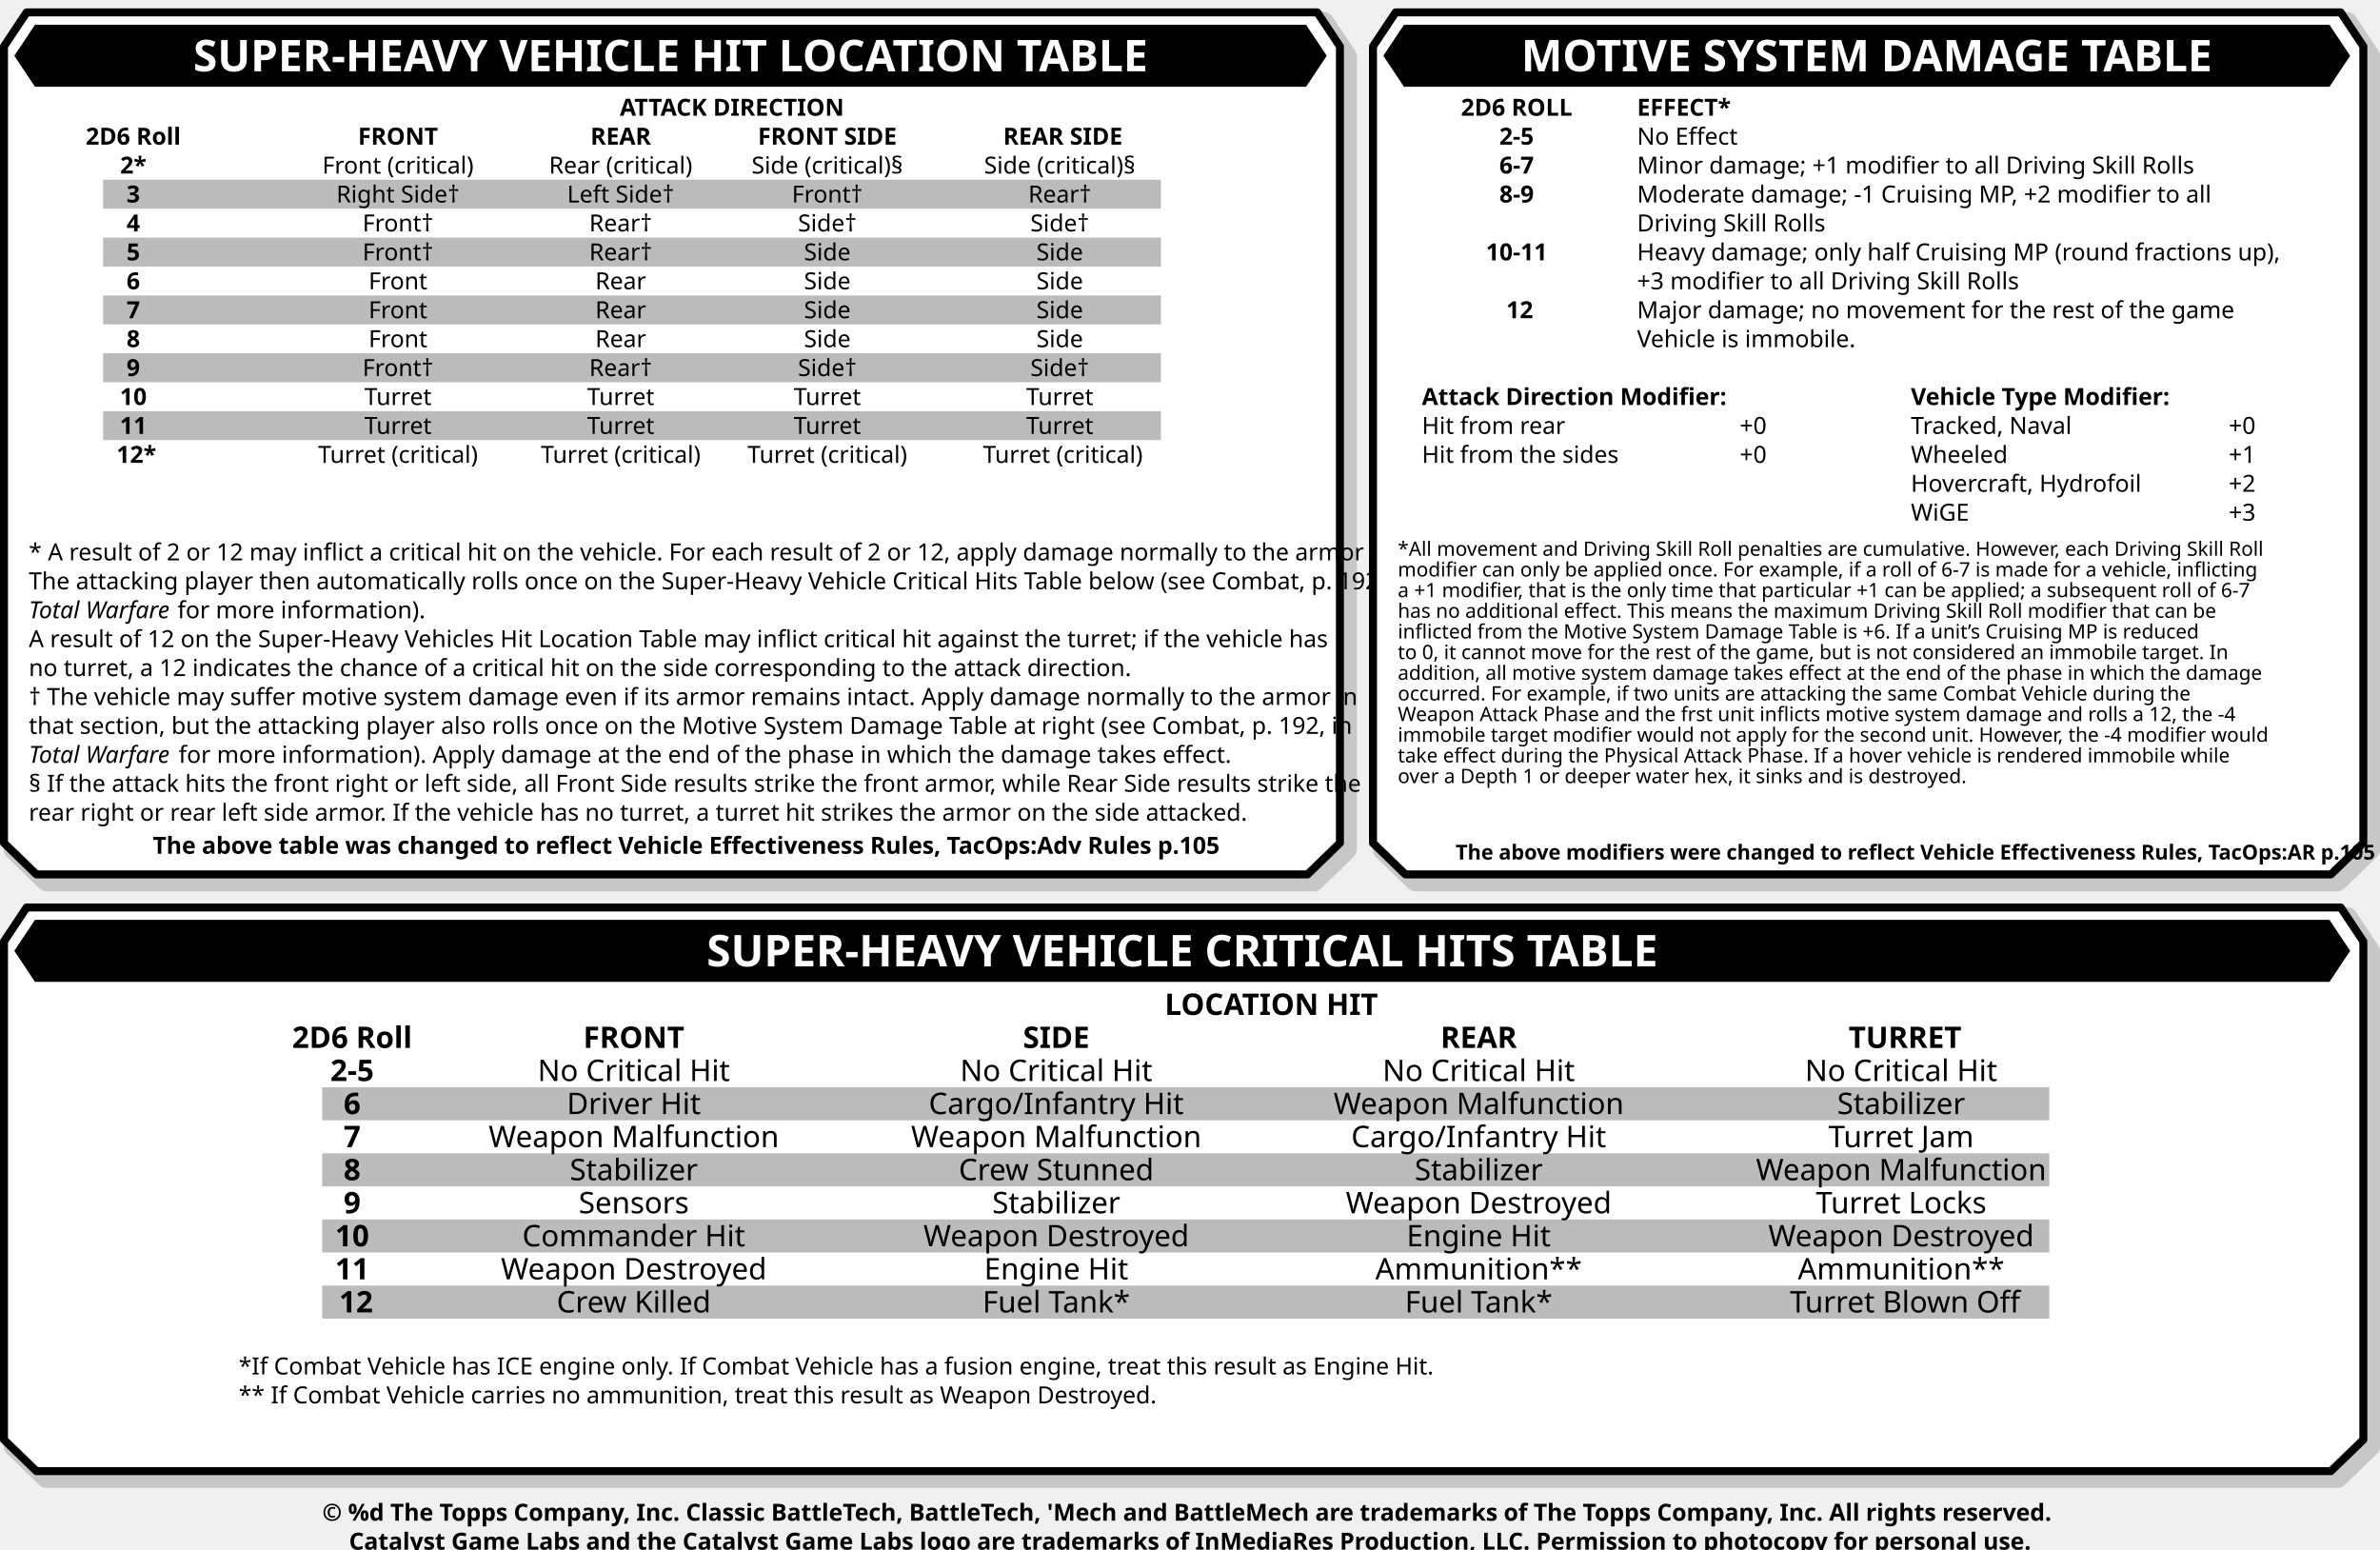
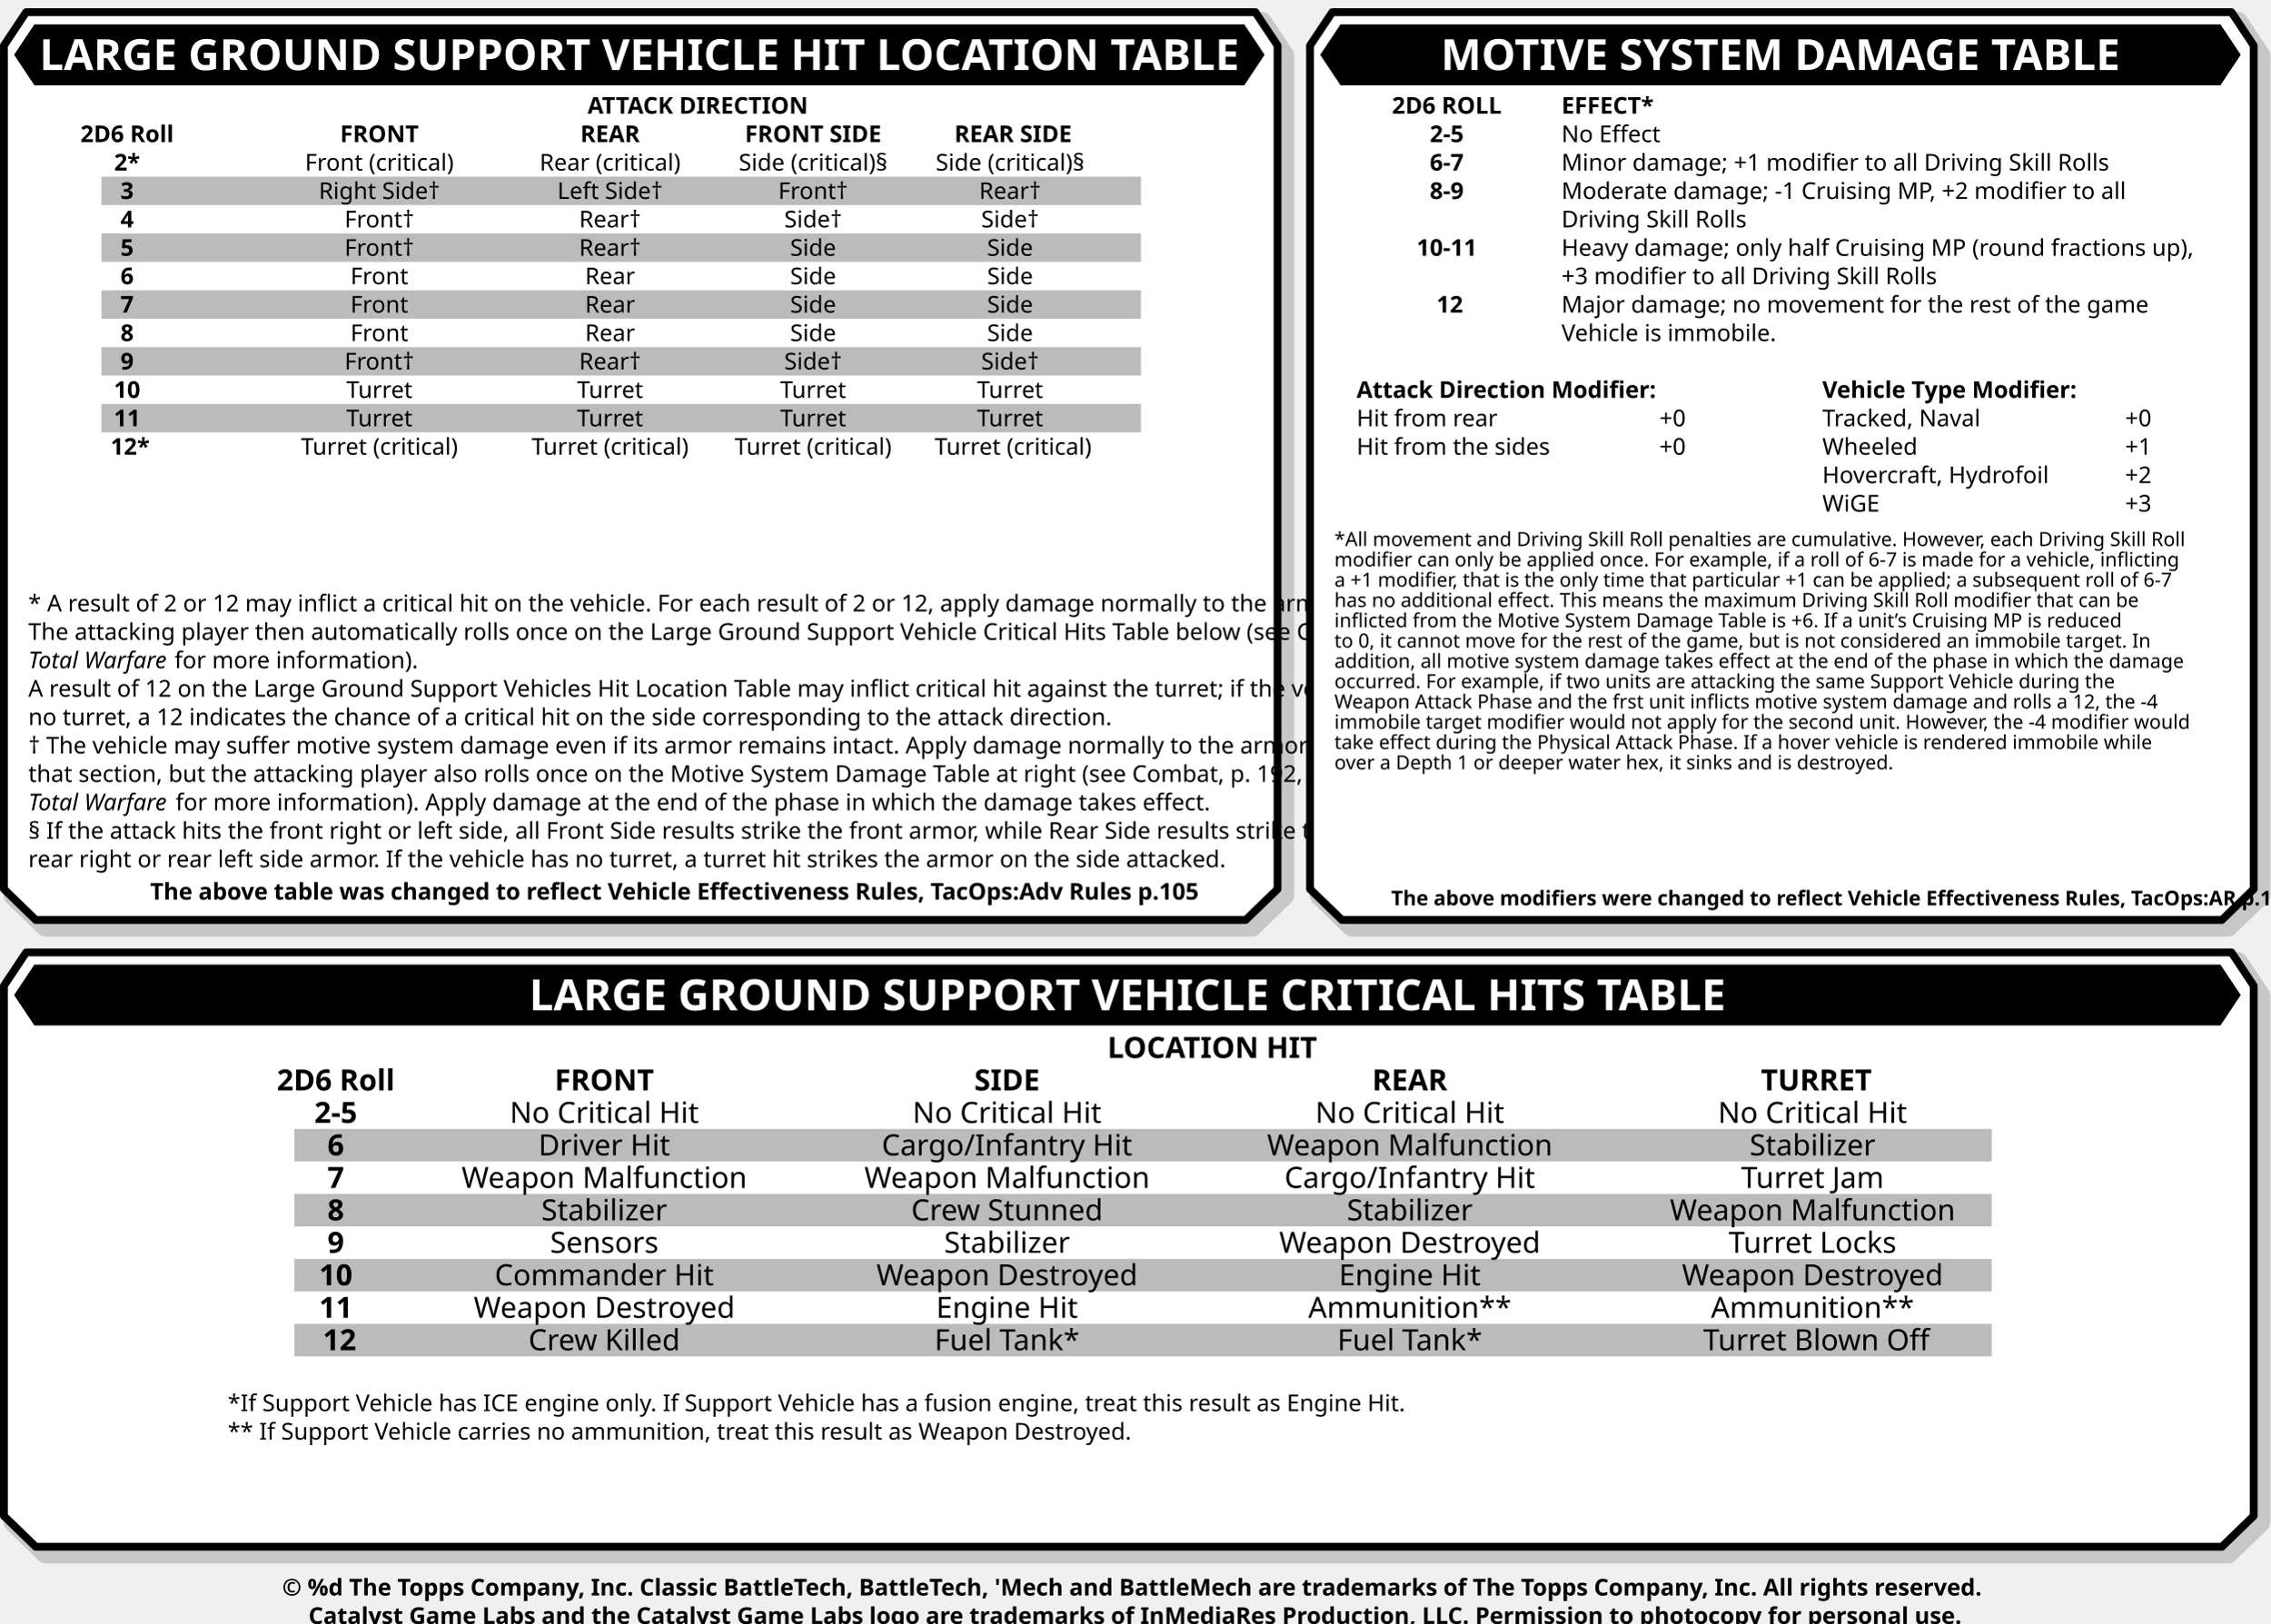
- <svg xmlns="http://www.w3.org/2000/svg" contentScriptType="text/ecmascript" width="576.0" zoomAndPan="magnify" contentStyleType="text/css" height="375.0" preserveAspectRatio="xMidYMid meet" version="1.0" id="svg155">
+ <svg xmlns="http://www.w3.org/2000/svg" contentScriptType="text/ecmascript" width="559.0" zoomAndPan="magnify" contentStyleType="text/css" height="400.0" preserveAspectRatio="xMidYMid meet" version="1.0" id="svg155">
  <defs id="defs155" />
  <g style="mml-color-elements:" id="rs_template">
-     <text font-size="5.7px" transform="translate (288.0 375.0)" fill="#000000" text-anchor="middle" font-family="Eurostile" id="footer" font-weight="bold">
-       <tspan lengthAdjust="spacingAndGlyphs" x="0.0" id="tspanCopyright" y="-7.000" textLength="547.200">© %d The Topps Company, Inc. Classic BattleTech, BattleTech, 'Mech and BattleMech are trademarks of The Topps Company, Inc. All rights reserved.</tspan>
-       <tspan lengthAdjust="spacingAndGlyphs" x="0.0" y="0" textLength="518.400" id="tspan1">Catalyst Game Labs and the Catalyst Game Labs logo are trademarks of InMediaRes Production, LLC. Permission to photocopy for personal use.</tspan>
+     <text font-size="5.7px" transform="translate (279.5 400.0)" fill="#000000" text-anchor="middle" font-family="Eurostile" id="footer" font-weight="bold">
+       <tspan lengthAdjust="spacingAndGlyphs" x="0.0" id="tspanCopyright" y="-7.000" textLength="531.050">© %d The Topps Company, Inc. Classic BattleTech, BattleTech, 'Mech and BattleMech are trademarks of The Topps Company, Inc. All rights reserved.</tspan>
+       <tspan lengthAdjust="spacingAndGlyphs" x="0.0" y="0" textLength="503.100" id="tspan1">Catalyst Game Labs and the Catalyst Game Labs logo are trademarks of InMediaRes Production, LLC. Permission to photocopy for personal use.</tspan>
    </text>
    <g transform="translate(0.966,3)" id="g64">
      <g id="g4">
-         <path fill="#ffffff" d="M 2.5,10.714 7.975,2.5 h 311.37 l 5.475,8.214 0,191.786 -7.845,7.6 H 10.345 L 2.5,202.5 Z" stroke-width="5.2" stroke-linejoin="round" stroke="#c7c7c7" id="path1" />
-         <path fill="#ffffff" d="M 0,8.214 5.475,0 h 312.37 l 5.475,8.214 0,192.786 -7.845,7.6 H 7.845 L 0,201 Z" stroke-width="1.932" stroke-linejoin="round" stroke="#000000" id="path2" />
+         <path fill="#ffffff" d="M 2.5,10.714 7.975,2.5 h 301.68 l 5.475,8.214 V 217.5 l -7.845,7.6 H 10.345 L 2.5,217.5 Z" stroke-width="5.2" stroke-linejoin="round" stroke="#c7c7c7" id="path1" />
+         <path fill="#ffffff" d="M 0,8.214 5.475,0 h 302.68 l 5.475,8.214 V 216 l -7.845,7.6 H 7.845 L 0,216 Z" stroke-width="1.932" stroke-linejoin="round" stroke="#000000" id="path2" />
        <g transform="translate(2.5,3)" id="g3">
-           <path fill="#000000" d="M 0,7.5 4.999,0 h 307.63 l 4.999,7.5 -4.999,7.5 H 4.999 Z" id="path3" />
-           <text x="158.814" y="11.25" fill="#ffffff" text-anchor="middle" style="font-style:normal;font-weight:bold;font-size:10.6px;font-family:Eurostile" textLength="198.545" lengthAdjust="spacingAndGlyphs" id="text3">SUPER-HEAVY VEHICLE HIT LOCATION TABLE</text>
+           <path fill="#000000" d="M 0,7.5 4.999,0 h 297.94 l 4.999,7.5 -4.999,7.5 H 4.999 Z" id="path3" />
+           <text x="153.969" y="11.25" fill="#ffffff" text-anchor="middle" style="font-style:normal;font-weight:bold;font-size:10.6px;font-family:Eurostile" textLength="198.545" lengthAdjust="spacingAndGlyphs" id="text3">LARGE GROUND SUPPORT VEHICLE HIT LOCATION TABLE</text>
        </g>
      </g>
-       <g id="shade1" style="fill:#bbbbbb" class="tableshading" transform="translate(0,-3)">
+       <g id="shade1" class="tableshading" style="fill:#bbbbbb" transform="translate(0,-3)">
        <rect id="rect155" width="256" height="7" x="24" y="43.5" />
        <rect id="rect156" width="256" height="7" x="24" y="57.5" />
        <rect id="rect157" width="256" height="7" x="24" y="71.5" />
        <rect id="rect158" width="256" height="7" x="24" y="85.5" />
        <rect id="rect159" width="256" height="7" x="24" y="99.5" />
      </g>
-       <text fill="#000000" x="176.176" y="25" style="font-style:normal;font-weight:bold;font-size:5.7px;font-family:Eurostile" text-anchor="middle" id="text4">ATTACK DIRECTION</text>
+       <text fill="#000000" x="170.847" y="25" style="font-style:normal;font-weight:bold;font-size:5.7px;font-family:Eurostile" text-anchor="middle" id="text4">ATTACK DIRECTION</text>
      <g transform="translate(0,32)" id="g50">
        <text text-anchor="middle" style="font-style:normal;font-weight:bold;font-size:5.7px;font-family:Eurostile" id="text6">
-           <tspan x="32.032" y="0" id="tspan4">2D6 Roll</tspan>
-           <tspan x="96.096" y="0" id="tspan4">FRONT</tspan>
+           <tspan x="31.063" y="0" id="tspan4">2D6 Roll</tspan>
+           <tspan x="93.189" y="0" id="tspan4">FRONT</tspan>
          <tspan x="150" y="0" id="tspan5">REAR</tspan>
          <tspan x="200" y="0" id="tspan6">FRONT SIDE</tspan>
-           <tspan x="256.256" y="0" id="tspan6">REAR SIDE</tspan>
+           <tspan x="248.504" y="0" id="tspan6">REAR SIDE</tspan>
        </text>
        <text text-anchor="middle" style="font-style:normal;font-weight:bold;font-size:5.7px;font-family:Eurostile" id="text17">
-           <tspan x="32.032" y="7" id="tspan7">2*</tspan>
-           <tspan x="32.032" y="14" id="tspan8">3</tspan>
-           <tspan x="32.032" y="21" id="tspan9">4</tspan>
-           <tspan x="32.032" y="28" id="tspan10">5</tspan>
-           <tspan x="32.032" y="35" id="tspan11">6</tspan>
-           <tspan x="32.032" y="42" id="tspan12">7</tspan>
-           <tspan x="32.032" y="49" id="tspan13">8</tspan>
-           <tspan x="32.032" y="56" id="tspan14">9</tspan>
-           <tspan x="32.032" y="63" id="tspan15">10</tspan>
-           <tspan x="32.032" y="70" id="tspan16">11</tspan>
-           <tspan x="32.032" y="77" id="tspan17">12*</tspan>
+           <tspan x="31.063" y="7" id="tspan7">2*</tspan>
+           <tspan x="31.063" y="14" id="tspan8">3</tspan>
+           <tspan x="31.063" y="21" id="tspan9">4</tspan>
+           <tspan x="31.063" y="28" id="tspan10">5</tspan>
+           <tspan x="31.063" y="35" id="tspan11">6</tspan>
+           <tspan x="31.063" y="42" id="tspan12">7</tspan>
+           <tspan x="31.063" y="49" id="tspan13">8</tspan>
+           <tspan x="31.063" y="56" id="tspan14">9</tspan>
+           <tspan x="31.063" y="63" id="tspan15">10</tspan>
+           <tspan x="31.063" y="70" id="tspan16">11</tspan>
+           <tspan x="31.063" y="77" id="tspan17">12*</tspan>
        </text>
        <text text-anchor="middle" style="font-style:normal;font-weight:normal;font-size:5.7px;font-family:Eurostile" id="text50">
-           <tspan x="96.096" y="7" id="tspan18">Front (critical)</tspan>
+           <tspan x="93.189" y="7" id="tspan18">Front (critical)</tspan>
          <tspan x="150" y="7" id="tspan19">Rear (critical)</tspan>
          <tspan x="200" y="7" id="tspan20">Side (critical)§</tspan>
-           <tspan x="256.256" y="7" id="tspan20">Side (critical)§</tspan>
-           <tspan x="96.096" y="14" id="tspan21">Right Side†</tspan>
+           <tspan x="248.504" y="7" id="tspan20">Side (critical)§</tspan>
+           <tspan x="93.189" y="14" id="tspan21">Right Side†</tspan>
          <tspan x="150" y="14" id="tspan22">Left Side†</tspan>
          <tspan x="200" y="14" id="tspan23">Front†</tspan>
-           <tspan x="256.256" y="14" id="tspan23">Rear†</tspan>
-           <tspan x="96.096" y="21" id="tspan24">Front†</tspan>
+           <tspan x="248.504" y="14" id="tspan23">Rear†</tspan>
+           <tspan x="93.189" y="21" id="tspan24">Front†</tspan>
          <tspan x="150" y="21" id="tspan25">Rear†</tspan>
          <tspan x="200" y="21" id="tspan26">Side†</tspan>
-           <tspan x="256.256" y="21" id="tspan26">Side†</tspan>
-           <tspan x="96.096" y="28" id="tspan27">Front†</tspan>
+           <tspan x="248.504" y="21" id="tspan26">Side†</tspan>
+           <tspan x="93.189" y="28" id="tspan27">Front†</tspan>
          <tspan x="150" y="28" id="tspan28">Rear†</tspan>
          <tspan x="200" y="28" id="tspan29">Side</tspan>
-           <tspan x="256.256" y="28" id="tspan29">Side</tspan>
-           <tspan x="96.096" y="35" id="tspan30">Front</tspan>
+           <tspan x="248.504" y="28" id="tspan29">Side</tspan>
+           <tspan x="93.189" y="35" id="tspan30">Front</tspan>
          <tspan x="150" y="35" id="tspan31">Rear</tspan>
          <tspan x="200" y="35" id="tspan32">Side</tspan>
-           <tspan x="256.256" y="35" id="tspan32">Side</tspan>
-           <tspan x="96.096" y="42" id="tspan33">Front</tspan>
+           <tspan x="248.504" y="35" id="tspan32">Side</tspan>
+           <tspan x="93.189" y="42" id="tspan33">Front</tspan>
          <tspan x="150" y="42" id="tspan34">Rear</tspan>
          <tspan x="200" y="42" id="tspan35">Side</tspan>
-           <tspan x="256.256" y="42" id="tspan35">Side</tspan>
-           <tspan x="96.096" y="49" id="tspan36">Front</tspan>
+           <tspan x="248.504" y="42" id="tspan35">Side</tspan>
+           <tspan x="93.189" y="49" id="tspan36">Front</tspan>
          <tspan x="150" y="49" id="tspan37">Rear</tspan>
          <tspan x="200" y="49" id="tspan38">Side</tspan>
-           <tspan x="256.256" y="49" id="tspan38">Side</tspan>
-           <tspan x="96.096" y="56" id="tspan39">Front†</tspan>
+           <tspan x="248.504" y="49" id="tspan38">Side</tspan>
+           <tspan x="93.189" y="56" id="tspan39">Front†</tspan>
          <tspan x="150" y="56" id="tspan40">Rear†</tspan>
          <tspan x="200" y="56" id="tspan41">Side†</tspan>
-           <tspan x="256.256" y="56" id="tspan41">Side†</tspan>
-           <tspan x="96.096" y="63" id="tspan42">Turret</tspan>
+           <tspan x="248.504" y="56" id="tspan41">Side†</tspan>
+           <tspan x="93.189" y="63" id="tspan42">Turret</tspan>
          <tspan x="150" y="63" id="tspan43">Turret</tspan>
          <tspan x="200" y="63" id="tspan44">Turret</tspan>
-           <tspan x="256.256" y="63" id="tspan44">Turret</tspan>
-           <tspan x="96.096" y="70" id="tspan45">Turret</tspan>
+           <tspan x="248.504" y="63" id="tspan44">Turret</tspan>
+           <tspan x="93.189" y="70" id="tspan45">Turret</tspan>
          <tspan x="150" y="70" id="tspan46">Turret</tspan>
          <tspan x="200" y="70" id="tspan47">Turret</tspan>
-           <tspan x="256.256" y="70" id="tspan47">Turret</tspan>
-           <tspan x="96.096" y="77" id="tspan48">Turret (critical)</tspan>
+           <tspan x="248.504" y="70" id="tspan47">Turret</tspan>
+           <tspan x="93.189" y="77" id="tspan48">Turret (critical)</tspan>
          <tspan x="150" y="77" id="tspan49">Turret (critical)</tspan>
          <tspan x="200" y="77" id="tspan50">Turret (critical)</tspan>
-           <tspan x="256.256" y="77" id="tspan50">Turret (critical)</tspan>
-         </text>
-       </g>
-       <g transform="translate(0,125.6)" id="g63">
-         <text x="6" y="7" fill="#000000" text-anchor="start" style="font-style:normal;font-weight:normal;font-size:5.7px;font-family:Eurostile" textLength="311.32" lengthAdjust="spacingAndGlyphs" id="text51">* A result of 2 or 12 may inflict a critical hit on the vehicle. For each result of 2 or 12, apply damage normally to the armor in that section.</text>
-         <text x="6" y="14" fill="#000000" text-anchor="start" style="font-style:normal;font-weight:normal;font-size:5.7px;font-family:Eurostile" textLength="311.32" lengthAdjust="spacingAndGlyphs" id="text52">The attacking player then automatically rolls once on the Super-Heavy Vehicle Critical Hits Table below (see Combat, p. 192, in</text>
+           <tspan x="248.504" y="77" id="tspan50">Turret (critical)</tspan>
+         </text>
+       </g>
+       <g transform="translate(0,140.6)" id="g63">
+         <text x="6" y="7" fill="#000000" text-anchor="start" style="font-style:normal;font-weight:normal;font-size:5.7px;font-family:Eurostile" textLength="301.63" lengthAdjust="spacingAndGlyphs" id="text51">* A result of 2 or 12 may inflict a critical hit on the vehicle. For each result of 2 or 12, apply damage normally to the armor in that section.</text>
+         <text x="6" y="14" fill="#000000" text-anchor="start" style="font-style:normal;font-weight:normal;font-size:5.7px;font-family:Eurostile" textLength="301.63" lengthAdjust="spacingAndGlyphs" id="text52">The attacking player then automatically rolls once on the Large Ground Support Vehicle
+             Critical Hits Table below (see Combat, p. 192, in</text>
        <text x="6" y="21" fill="#000000" text-anchor="start" style="font-style:italic;font-weight:normal;font-size:5.7px;font-family:Eurostile" textLength="33.425" lengthAdjust="spacingAndGlyphs" id="text54">Total Warfare</text>
        <text x="42" y="21" fill="#000000" text-anchor="start" style="font-style:normal;font-weight:normal;font-size:5.7px;font-family:Eurostile" textLength="53.281" lengthAdjust="spacingAndGlyphs" id="text55">for more information).</text>
-         <text x="6" y="28" fill="#000000" text-anchor="start" style="font-style:normal;font-weight:normal;font-size:5.7px;font-family:Eurostile" textLength="311.32" lengthAdjust="spacingAndGlyphs" id="text56">A result of 12 on the Super-Heavy Vehicles Hit Location Table may inflict critical hit against the turret; if the vehicle has</text>
+         <text x="6" y="28" fill="#000000" text-anchor="start" style="font-style:normal;font-weight:normal;font-size:5.7px;font-family:Eurostile" textLength="301.63" lengthAdjust="spacingAndGlyphs" id="text56">A result of 12 on the Large Ground Support Vehicles Hit Location Table may inflict critical hit
+             against the turret; if the vehicle has</text>
        <text fill="#000000" x="6" y="35" style="font-style:normal;font-weight:normal;font-size:5.7px;font-family:Eurostile" text-anchor="start" id="text57">no turret, a 12 indicates the chance of a critical hit on the side corresponding to the attack direction.</text>
-         <text x="6" y="42" fill="#000000" text-anchor="start" style="font-style:normal;font-weight:normal;font-size:5.7px;font-family:Eurostile" textLength="311.32" lengthAdjust="spacingAndGlyphs" id="text58">† The vehicle may suffer motive system damage even if its armor remains intact. Apply damage normally to the armor in</text>
-         <text x="6" y="49" fill="#000000" text-anchor="start" style="font-style:normal;font-weight:normal;font-size:5.7px;font-family:Eurostile" textLength="311.32" lengthAdjust="spacingAndGlyphs" id="text59">that section, but the attacking player also rolls once on the Motive System Damage Table at right (see Combat, p. 192, in</text>
+         <text x="6" y="42" fill="#000000" text-anchor="start" style="font-style:normal;font-weight:normal;font-size:5.7px;font-family:Eurostile" textLength="301.63" lengthAdjust="spacingAndGlyphs" id="text58">† The vehicle may suffer motive system damage even if its armor remains intact. Apply damage normally to the armor in</text>
+         <text x="6" y="49" fill="#000000" text-anchor="start" style="font-style:normal;font-weight:normal;font-size:5.7px;font-family:Eurostile" textLength="301.63" lengthAdjust="spacingAndGlyphs" id="text59">that section, but the attacking player also rolls once on the Motive System Damage Table at right (see Combat, p. 192, in</text>
        <text x="6" y="56" fill="#000000" text-anchor="start" style="font-style:italic;font-weight:normal;font-size:5.7px;font-family:Eurostile" textLength="33.425" lengthAdjust="spacingAndGlyphs" id="text60">Total Warfare</text>
        <text x="42.269" y="56" fill="#000000" text-anchor="start" style="font-style:normal;font-weight:normal;font-size:5.7px;font-family:Eurostile" textLength="250" lengthAdjust="spacingAndGlyphs" id="text61">for more information). Apply damage at the end of the phase in which the damage takes effect.</text>
-         <text x="6" y="63" fill="#000000" text-anchor="start" style="font-style:normal;font-weight:normal;font-size:5.7px;font-family:Eurostile" textLength="311.32" lengthAdjust="spacingAndGlyphs" id="text62">§ If the attack hits the front right or left side, all Front Side results strike the front armor, while Rear Side results strike the</text>
+         <text x="6" y="63" fill="#000000" text-anchor="start" style="font-style:normal;font-weight:normal;font-size:5.7px;font-family:Eurostile" textLength="301.63" lengthAdjust="spacingAndGlyphs" id="text62">§ If the attack hits the front right or left side, all Front Side results strike the front armor, while Rear Side results strike the</text>
        <text fill="#000000" x="6" y="70" style="font-style:normal;font-weight:normal;font-size:5.7px;font-family:Eurostile" text-anchor="start" id="text63">rear right or rear left side armor. If the vehicle has no turret, a turret hit strikes the armor on the side attacked.</text>
-         <text fill="#000000" x="36" y="78" style="font-style:normal;font-weight:bold;font-size:5.7px;font-family:Eurostile" text-anchor="start" id="text160">The above table was changed to reflect Vehicle Effectiveness Rules, TacOps:Adv Rules p.105</text>
+         <text x="36" y="78" fill="#000000" text-anchor="start" style="font-style:normal;font-weight:bold;font-size:5.7px;font-family:Eurostile" id="text160">The above table was changed to reflect Vehicle Effectiveness Rules, TacOps:Adv Rules p.105</text>
      </g>
    </g>
-     <g transform="translate(332.286,3)" id="g107">
+     <g transform="translate(322.596,3)" id="g107">
      <g id="g67">
-         <path fill="#ffffff" d="M 2.5,10.714 7.975,2.5 h 227.73 l 5.475,8.214 V 202.5 l -7.845,7.6 H 10.345 L 2.5,202.5 Z" stroke-width="5.2" stroke-linejoin="round" stroke="#c7c7c7" id="path64" />
-         <path fill="#ffffff" d="M 0,8.214 5.475,0 h 228.73 l 5.475,8.214 V 201 l -7.845,7.6 H 7.845 L 0,201 Z" stroke-width="1.932" stroke-linejoin="round" stroke="#000000" id="path65" />
+         <path fill="#ffffff" d="M 2.5,10.714 7.975,2.5 h 220.42 l 5.475,8.214 V 217.5 l -7.845,7.6 H 10.345 L 2.5,217.5 Z" stroke-width="5.2" stroke-linejoin="round" stroke="#c7c7c7" id="path64" />
+         <path fill="#ffffff" d="M 0,8.214 5.475,0 h 221.42 l 5.475,8.214 V 216 l -7.845,7.6 H 7.845 L 0,216 Z" stroke-width="1.932" stroke-linejoin="round" stroke="#000000" id="path65" />
        <g transform="translate(2.5,3)" id="g66">
-           <path fill="#000000" d="M 0,7.5 4.999,0 h 223.99 l 4.999,7.5 -4.999,7.5 H 4.999 Z" id="path66" />
-           <text x="116.994" y="11.25" fill="#ffffff" text-anchor="middle" style="font-style:normal;font-weight:bold;font-size:10.6px;font-family:Eurostile" textLength="157.417" lengthAdjust="spacingAndGlyphs" id="text66">MOTIVE SYSTEM DAMAGE TABLE</text>
+           <path fill="#000000" d="M 0,7.5 4.999,0 h 216.68 l 4.999,7.5 -4.999,7.5 H 4.999 Z" id="path66" />
+           <text x="113.339" y="11.25" fill="#ffffff" text-anchor="middle" style="font-style:normal;font-weight:bold;font-size:10.6px;font-family:Eurostile" textLength="157.417" lengthAdjust="spacingAndGlyphs" id="text66">MOTIVE SYSTEM DAMAGE TABLE</text>
        </g>
      </g>
      <g transform="translate(0,25)" id="g81">
        <text text-anchor="start" style="font-style:normal;font-weight:bold;font-size:5.7px;font-family:Eurostile" id="text67">
-           <tspan x="63.904" y="0" id="tspan67">EFFECT*</tspan>
+           <tspan x="61.93" y="0" id="tspan67">EFFECT*</tspan>
        </text>
        <text text-anchor="middle" style="font-style:normal;font-weight:bold;font-size:5.7px;font-family:Eurostile" id="text73">
-           <tspan x="35.502" y="0" id="tspan68">2D6 ROLL</tspan>
-           <tspan x="35.502" y="7" id="tspan69">2-5</tspan>
-           <tspan x="35.502" y="14" id="tspan70">6-7</tspan>
-           <tspan x="35.502" y="21" id="tspan71">8-9</tspan>
-           <tspan x="35.502" y="35" id="tspan72">10-11</tspan>
-           <tspan x="35.502" y="49" id="tspan73">12</tspan>
+           <tspan x="34.405" y="0" id="tspan68">2D6 ROLL</tspan>
+           <tspan x="34.405" y="7" id="tspan69">2-5</tspan>
+           <tspan x="34.405" y="14" id="tspan70">6-7</tspan>
+           <tspan x="34.405" y="21" id="tspan71">8-9</tspan>
+           <tspan x="34.405" y="35" id="tspan72">10-11</tspan>
+           <tspan x="34.405" y="49" id="tspan73">12</tspan>
        </text>
        <text text-anchor="start" style="font-style:normal;font-weight:normal;font-size:5.7px;font-family:Eurostile" id="text81">
-           <tspan x="63.904" y="7" id="tspan74">No Effect</tspan>
-           <tspan x="63.904" y="14" id="tspan75">Minor damage; +1 modifier to all Driving Skill Rolls</tspan>
-           <tspan x="63.904" y="21" id="tspan76">Moderate damage; -1 Cruising MP, +2 modifier to all</tspan>
-           <tspan x="63.904" y="28" id="tspan77">Driving Skill Rolls</tspan>
-           <tspan x="63.904" y="35" id="tspan78">Heavy damage; only half Cruising MP (round fractions up),</tspan>
-           <tspan x="63.904" y="42" id="tspan79">+3 modifier to all Driving Skill Rolls</tspan>
-           <tspan x="63.904" y="49" id="tspan80">Major damage; no movement for the rest of the game</tspan>
-           <tspan x="63.904" y="56" id="tspan81">Vehicle is immobile.</tspan>
+           <tspan x="61.93" y="7" id="tspan74">No Effect</tspan>
+           <tspan x="61.93" y="14" id="tspan75">Minor damage; +1 modifier to all Driving Skill Rolls</tspan>
+           <tspan x="61.93" y="21" id="tspan76">Moderate damage; -1 Cruising MP, +2 modifier to all</tspan>
+           <tspan x="61.93" y="28" id="tspan77">Driving Skill Rolls</tspan>
+           <tspan x="61.93" y="35" id="tspan78">Heavy damage; only half Cruising MP (round fractions up),</tspan>
+           <tspan x="61.93" y="42" id="tspan79">+3 modifier to all Driving Skill Rolls</tspan>
+           <tspan x="61.93" y="49" id="tspan80">Major damage; no movement for the rest of the game</tspan>
+           <tspan x="61.93" y="56" id="tspan81">Vehicle is immobile.</tspan>
        </text>
      </g>
      <g transform="translate(0,95)" id="g86">
        <text text-anchor="start" style="font-style:normal;font-weight:bold;font-size:5.7px;font-family:Eurostile" id="text82">
-           <tspan x="11.834" y="0" id="tspan82">Attack Direction Modifier:</tspan>
+           <tspan x="11.469" y="0" id="tspan82">Attack Direction Modifier:</tspan>
        </text>
        <text text-anchor="start" style="font-style:normal;font-weight:normal;font-size:5.7px;font-family:Eurostile" id="text86">
-           <tspan x="11.834" y="7" id="tspan83">Hit from rear</tspan>
-           <tspan x="88.755" y="7" id="tspan84">+0</tspan>
-           <tspan x="11.834" y="14" id="tspan85">Hit from the sides</tspan>
-           <tspan x="88.755" y="14" id="tspan86">+0</tspan>
-         </text>
-       </g>
-       <g transform="translate(118.34,95)" id="g95">
+           <tspan x="11.469" y="7" id="tspan83">Hit from rear</tspan>
+           <tspan x="86.014" y="7" id="tspan84">+0</tspan>
+           <tspan x="11.469" y="14" id="tspan85">Hit from the sides</tspan>
+           <tspan x="86.014" y="14" id="tspan86">+0</tspan>
+         </text>
+       </g>
+       <g transform="translate(114.685,95)" id="g95">
        <text text-anchor="start" style="font-style:normal;font-weight:bold;font-size:5.7px;font-family:Eurostile" id="text87">
-           <tspan x="11.834" y="0" id="tspan87">Vehicle Type Modifier:</tspan>
+           <tspan x="11.469" y="0" id="tspan87">Vehicle Type Modifier:</tspan>
        </text>
        <text text-anchor="start" style="font-style:normal;font-weight:normal;font-size:5.7px;font-family:Eurostile" id="text95">
-           <tspan x="11.834" y="7" id="tspan88">Tracked, Naval</tspan>
-           <tspan x="88.755" y="7" id="tspan89">+0</tspan>
-           <tspan x="11.834" y="14" id="tspan90">Wheeled</tspan>
-           <tspan x="88.755" y="14" id="tspan91">+1</tspan>
-           <tspan x="11.834" y="21" id="tspan92">Hovercraft, Hydrofoil</tspan>
-           <tspan x="88.755" y="21" id="tspan93">+2</tspan>
-           <tspan x="11.834" y="28" id="tspan94">WiGE</tspan>
-           <tspan x="88.755" y="28" id="tspan95">+3</tspan>
-         </text>
-       </g>
-       <text x="6" y="131.5" fill="#000000" text-anchor="start" style="font-style:normal;font-weight:normal;font-size:4.8px;font-family:Eurostile" textLength="227.68" lengthAdjust="spacingAndGlyphs" id="text96">*All movement and Driving Skill Roll penalties are cumulative. However, each Driving Skill Roll</text>
-       <text x="6" y="136.5" fill="#000000" text-anchor="start" style="font-style:normal;font-weight:normal;font-size:4.8px;font-family:Eurostile" textLength="227.68" lengthAdjust="spacingAndGlyphs" id="text97">modifier can only be applied once. For example, if a roll of 6-7 is made for a vehicle, inflicting</text>
-       <text x="6" y="141.5" fill="#000000" text-anchor="start" style="font-style:normal;font-weight:normal;font-size:4.8px;font-family:Eurostile" textLength="227.68" lengthAdjust="spacingAndGlyphs" id="text98">a +1 modifier, that is the only time that particular +1 can be applied; a subsequent roll of 6-7</text>
-       <text x="6" y="146.5" fill="#000000" text-anchor="start" style="font-style:normal;font-weight:normal;font-size:4.8px;font-family:Eurostile" textLength="227.68" lengthAdjust="spacingAndGlyphs" id="text99">has no additional effect. This means the maximum Driving Skill Roll modifier that can be</text>
-       <text x="6" y="151.5" fill="#000000" text-anchor="start" style="font-style:normal;font-weight:normal;font-size:4.8px;font-family:Eurostile" textLength="227.68" lengthAdjust="spacingAndGlyphs" id="text100">inflicted from the Motive System Damage Table is +6. If a unit’s Cruising MP is reduced</text>
-       <text x="6" y="156.5" fill="#000000" text-anchor="start" style="font-style:normal;font-weight:normal;font-size:4.8px;font-family:Eurostile" textLength="227.68" lengthAdjust="spacingAndGlyphs" id="text101">to 0, it cannot move for the rest of the game, but is not considered an immobile target. In</text>
-       <text x="6" y="161.5" fill="#000000" text-anchor="start" style="font-style:normal;font-weight:normal;font-size:4.8px;font-family:Eurostile" textLength="227.68" lengthAdjust="spacingAndGlyphs" id="text102">addition, all motive system damage takes effect at the end of the phase in which the damage</text>
-       <text x="6" y="166.5" fill="#000000" text-anchor="start" style="font-style:normal;font-weight:normal;font-size:4.8px;font-family:Eurostile" textLength="227.68" lengthAdjust="spacingAndGlyphs" id="text103">occurred. For example, if two units are attacking the same Combat Vehicle during the</text>
-       <text x="6" y="171.5" fill="#000000" text-anchor="start" style="font-style:normal;font-weight:normal;font-size:4.8px;font-family:Eurostile" textLength="227.68" lengthAdjust="spacingAndGlyphs" id="text104">Weapon Attack Phase and the frst unit inflicts motive system damage and rolls a 12, the -4</text>
-       <text x="6" y="176.5" fill="#000000" text-anchor="start" style="font-style:normal;font-weight:normal;font-size:4.8px;font-family:Eurostile" textLength="227.68" lengthAdjust="spacingAndGlyphs" id="text105">immobile target modifier would not apply for the second unit. However, the -4 modifier would</text>
-       <text x="6" y="181.5" fill="#000000" text-anchor="start" style="font-style:normal;font-weight:normal;font-size:4.8px;font-family:Eurostile" textLength="227.68" lengthAdjust="spacingAndGlyphs" id="text106">take effect during the Physical Attack Phase. If a hover vehicle is rendered immobile while</text>
-       <text x="6" y="186.5" fill="#000000" text-anchor="start" style="font-style:normal;font-weight:normal;font-size:4.8px;font-family:Eurostile" id="text107">over a Depth 1 or deeper water hex, it sinks and is destroyed.</text>
-       <text x="20" y="205" fill="#000000" text-anchor="start" style="font-style:normal;font-weight:bold;font-size:5px;font-family:Eurostile" id="text161">The above modifiers were changed to reflect Vehicle Effectiveness Rules, TacOps:AR p.105</text>
+           <tspan x="11.469" y="7" id="tspan88">Tracked, Naval</tspan>
+           <tspan x="86.014" y="7" id="tspan89">+0</tspan>
+           <tspan x="11.469" y="14" id="tspan90">Wheeled</tspan>
+           <tspan x="86.014" y="14" id="tspan91">+1</tspan>
+           <tspan x="11.469" y="21" id="tspan92">Hovercraft, Hydrofoil</tspan>
+           <tspan x="86.014" y="21" id="tspan93">+2</tspan>
+           <tspan x="11.469" y="28" id="tspan94">WiGE</tspan>
+           <tspan x="86.014" y="28" id="tspan95">+3</tspan>
+         </text>
+       </g>
+       <text x="6" y="131.5" fill="#000000" text-anchor="start" style="font-style:normal;font-weight:normal;font-size:4.8px;font-family:Eurostile" textLength="220.37" lengthAdjust="spacingAndGlyphs" id="text96">*All movement and Driving Skill Roll penalties are cumulative. However, each Driving Skill Roll</text>
+       <text x="6" y="136.5" fill="#000000" text-anchor="start" style="font-style:normal;font-weight:normal;font-size:4.8px;font-family:Eurostile" textLength="220.37" lengthAdjust="spacingAndGlyphs" id="text97">modifier can only be applied once. For example, if a roll of 6-7 is made for a vehicle, inflicting</text>
+       <text x="6" y="141.5" fill="#000000" text-anchor="start" style="font-style:normal;font-weight:normal;font-size:4.8px;font-family:Eurostile" textLength="220.37" lengthAdjust="spacingAndGlyphs" id="text98">a +1 modifier, that is the only time that particular +1 can be applied; a subsequent roll of 6-7</text>
+       <text x="6" y="146.5" fill="#000000" text-anchor="start" style="font-style:normal;font-weight:normal;font-size:4.8px;font-family:Eurostile" textLength="220.37" lengthAdjust="spacingAndGlyphs" id="text99">has no additional effect. This means the maximum Driving Skill Roll modifier that can be</text>
+       <text x="6" y="151.5" fill="#000000" text-anchor="start" style="font-style:normal;font-weight:normal;font-size:4.8px;font-family:Eurostile" textLength="220.37" lengthAdjust="spacingAndGlyphs" id="text100">inflicted from the Motive System Damage Table is +6. If a unit’s Cruising MP is reduced</text>
+       <text x="6" y="156.5" fill="#000000" text-anchor="start" style="font-style:normal;font-weight:normal;font-size:4.8px;font-family:Eurostile" textLength="220.37" lengthAdjust="spacingAndGlyphs" id="text101">to 0, it cannot move for the rest of the game, but is not considered an immobile target. In</text>
+       <text x="6" y="161.5" fill="#000000" text-anchor="start" style="font-style:normal;font-weight:normal;font-size:4.8px;font-family:Eurostile" textLength="220.37" lengthAdjust="spacingAndGlyphs" id="text102">addition, all motive system damage takes effect at the end of the phase in which the damage</text>
+       <text x="6" y="166.5" fill="#000000" text-anchor="start" style="font-style:normal;font-weight:normal;font-size:4.8px;font-family:Eurostile" textLength="220.37" lengthAdjust="spacingAndGlyphs" id="text103">occurred. For example, if two units are attacking the same Support Vehicle during the</text>
+       <text x="6" y="171.5" fill="#000000" text-anchor="start" style="font-style:normal;font-weight:normal;font-size:4.8px;font-family:Eurostile" textLength="220.37" lengthAdjust="spacingAndGlyphs" id="text104">Weapon Attack Phase and the frst unit inflicts motive system damage and rolls a 12, the -4</text>
+       <text x="6" y="176.5" fill="#000000" text-anchor="start" style="font-style:normal;font-weight:normal;font-size:4.8px;font-family:Eurostile" textLength="220.37" lengthAdjust="spacingAndGlyphs" id="text105">immobile target modifier would not apply for the second unit. However, the -4 modifier would</text>
+       <text x="6" y="181.5" fill="#000000" text-anchor="start" style="font-style:normal;font-weight:normal;font-size:4.8px;font-family:Eurostile" textLength="220.37" lengthAdjust="spacingAndGlyphs" id="text106">take effect during the Physical Attack Phase. If a hover vehicle is rendered immobile while</text>
+       <text fill="#000000" x="6" y="186.5" style="font-style:normal;font-weight:normal;font-size:4.8px;font-family:Eurostile" text-anchor="start" id="text107">over a Depth 1 or deeper water hex, it sinks and is destroyed.</text>
+       <text x="20" y="220" fill="#000000" text-anchor="start" style="font-style:normal;font-weight:bold;font-size:5px;font-family:Eurostile" id="text161">The above modifiers were changed to reflect Vehicle Effectiveness Rules, TacOps:AR p.105</text>
    </g>
-     <g transform="translate(0.966,219.6)" id="g155">
+     <g transform="translate(0.966,234.6)" id="g155">
      <g id="g110">
-         <path fill="#ffffff" d="M 2.5,10.714 7.975,2.5 h 559.05 l 5.475,8.214 V 130.3 l -7.845,7.6 H 10.345 L 2.5,130.3 Z" stroke-width="5.2" stroke-linejoin="round" stroke="#c7c7c7" id="path107" />
-         <path d="M 0,8.214 5.475,0 h 560.05 L 571,8.214 V 128.8 l -7.845,7.6 H 7.845 L 0,128.8 Z" stroke-width="1.932" stroke-linejoin="round" stroke="#000000" id="path108" fill="#ffffff" />
+         <path fill="#ffffff" d="M 2.5,10.714 7.975,2.5 h 542.05 l 5.475,8.214 V 140.3 l -7.845,7.6 H 10.345 L 2.5,140.3 Z" stroke-width="5.2" stroke-linejoin="round" stroke="#c7c7c7" id="path107" />
+         <path fill="#ffffff" d="M 0,8.214 5.475,0 h 543.05 L 554,8.214 V 138.8 l -7.845,7.6 H 7.845 L 0,138.8 Z" stroke-width="1.932" stroke-linejoin="round" stroke="#000000" id="path108" />
        <g transform="translate(2.5,3)" id="g109">
-           <path fill="#000000" d="M 0,7.5 4.999,0 h 555.31 l 4.999,7.5 -4.999,7.5 H 4.999 Z" id="path109" />
-           <text x="282.654" y="11.25" fill="#ffffff" text-anchor="middle" style="font-style:normal;font-weight:bold;font-size:10.6px;font-family:Eurostile" textLength="213.991" lengthAdjust="spacingAndGlyphs" id="text109">SUPER-HEAVY VEHICLE CRITICAL HITS TABLE</text>
+           <path fill="#000000" d="M 0,7.5 4.999,0 h 538.31 l 4.999,7.5 -4.999,7.5 H 4.999 Z" id="path109" />
+           <text x="274.154" y="11.25" fill="#ffffff" text-anchor="middle" style="font-style:normal;font-weight:bold;font-size:10.6px;font-family:Eurostile" textLength="213.991" lengthAdjust="spacingAndGlyphs" id="text109">LARGE GROUND SUPPORT VEHICLE CRITICAL HITS TABLE</text>
        </g>
      </g>
-       <g id="shade2" style="fill:#bbbbbb" class="tableshading" transform="translate(0,-219.5)">
+       <g id="shade2" transform="translate(-5.5,-219.5)" class="tableshading" style="fill:#bbbbbb">
        <rect id="rect160" width="418" height="8" x="77" y="263" />
        <rect id="rect161" width="418" height="8" x="77" y="279" />
        <rect id="rect162" width="418" height="8" x="77" y="295" />
        <rect id="rect163" width="418" height="8" x="77" y="311" />
      </g>
-       <text fill="#000000" x="306.72" y="26" style="font-style:normal;font-weight:bold;font-size:7.2px;font-family:Eurostile" text-anchor="middle" id="text110">LOCATION HIT</text>
+       <text fill="#000000" x="297.54" y="26" style="font-style:normal;font-weight:bold;font-size:7.2px;font-family:Eurostile" text-anchor="middle" id="text110">LOCATION HIT</text>
      <g transform="translate(0,34)" id="g153">
        <text text-anchor="middle" style="font-style:normal;font-weight:bold;font-size:7.2px;font-family:Eurostile" id="text113">
-           <tspan x="85.2" y="0" id="tspan110">2D6 Roll</tspan>
-           <tspan x="153.36" y="0" id="tspan110">FRONT</tspan>
-           <tspan x="255.6" y="0" id="tspan111">SIDE</tspan>
-           <tspan x="357.84" y="0" id="tspan112">REAR</tspan>
-           <tspan x="460.08" y="0" id="tspan113">TURRET</tspan>
+           <tspan x="82.65" y="0" id="tspan110">2D6 Roll</tspan>
+           <tspan x="148.77" y="0" id="tspan110">FRONT</tspan>
+           <tspan x="247.95" y="0" id="tspan111">SIDE</tspan>
+           <tspan x="347.13" y="0" id="tspan112">REAR</tspan>
+           <tspan x="446.31" y="0" id="tspan113">TURRET</tspan>
        </text>
        <text text-anchor="middle" style="font-style:normal;font-weight:bold;font-size:7.2px;font-family:Eurostile" id="text121">
-           <tspan x="85.2" y="8" id="tspan114">2-5</tspan>
-           <tspan x="85.2" y="16" id="tspan115">6</tspan>
-           <tspan x="85.2" y="24" id="tspan116">7</tspan>
-           <tspan x="85.2" y="32" id="tspan117">8</tspan>
-           <tspan x="85.2" y="40" id="tspan118">9</tspan>
-           <tspan x="85.2" y="48" id="tspan119">10</tspan>
-           <tspan x="85.2" y="56" id="tspan120">11</tspan>
-           <tspan x="85.2" y="64" id="tspan121">12</tspan>
+           <tspan x="82.65" y="8" id="tspan114">2-5</tspan>
+           <tspan x="82.65" y="16" id="tspan115">6</tspan>
+           <tspan x="82.65" y="24" id="tspan116">7</tspan>
+           <tspan x="82.65" y="32" id="tspan117">8</tspan>
+           <tspan x="82.65" y="40" id="tspan118">9</tspan>
+           <tspan x="82.65" y="48" id="tspan119">10</tspan>
+           <tspan x="82.65" y="56" id="tspan120">11</tspan>
+           <tspan x="82.65" y="64" id="tspan121">12</tspan>
        </text>
        <text text-anchor="middle" style="font-style:normal;font-weight:normal;font-size:7.2px;font-family:Eurostile" id="text153">
-           <tspan x="153.36" y="8" id="tspan122">No Critical Hit</tspan>
-           <tspan x="255.6" y="8" id="tspan123">No Critical Hit</tspan>
-           <tspan x="357.84" y="8" id="tspan124">No Critical Hit</tspan>
-           <tspan x="460.08" y="8" id="tspan125">No Critical Hit</tspan>
-           <tspan x="153.36" y="16" id="tspan126">Driver Hit</tspan>
-           <tspan x="255.6" y="16" id="tspan127">Cargo/Infantry Hit</tspan>
-           <tspan x="357.84" y="16" id="tspan128">Weapon Malfunction</tspan>
-           <tspan x="460.08" y="16" id="tspan129">Stabilizer</tspan>
-           <tspan x="153.36" y="24" id="tspan130">Weapon Malfunction</tspan>
-           <tspan x="255.6" y="24" id="tspan131">Weapon Malfunction</tspan>
-           <tspan x="357.84" y="24" id="tspan132">Cargo/Infantry Hit</tspan>
-           <tspan x="460.08" y="24" id="tspan133">Turret Jam</tspan>
-           <tspan x="153.36" y="32" id="tspan134">Stabilizer</tspan>
-           <tspan x="255.6" y="32" id="tspan135">Crew Stunned</tspan>
-           <tspan x="357.84" y="32" id="tspan136">Stabilizer</tspan>
-           <tspan x="460.08" y="32" id="tspan137">Weapon Malfunction</tspan>
-           <tspan x="153.36" y="40" id="tspan138">Sensors</tspan>
-           <tspan x="255.6" y="40" id="tspan139">Stabilizer</tspan>
-           <tspan x="357.84" y="40" id="tspan140">Weapon Destroyed</tspan>
-           <tspan x="460.08" y="40" id="tspan141">Turret Locks</tspan>
-           <tspan x="153.36" y="48" id="tspan142">Commander Hit</tspan>
-           <tspan x="255.6" y="48" id="tspan143">Weapon Destroyed</tspan>
-           <tspan x="357.84" y="48" id="tspan144">Engine Hit</tspan>
-           <tspan x="460.08" y="48" id="tspan145">Weapon Destroyed</tspan>
-           <tspan x="153.36" y="56" id="tspan146">Weapon Destroyed</tspan>
-           <tspan x="255.6" y="56" id="tspan147">Engine Hit</tspan>
-           <tspan x="357.84" y="56" id="tspan148">Ammunition**</tspan>
-           <tspan x="460.08" y="56" id="tspan149">Ammunition**</tspan>
-           <tspan x="153.36" y="64" id="tspan150">Crew Killed</tspan>
-           <tspan x="255.6" y="64" id="tspan151">Fuel Tank*</tspan>
-           <tspan x="357.84" y="64" id="tspan152">Fuel Tank*</tspan>
-           <tspan x="460.08" y="64" id="tspan153">Turret Blown Off</tspan>
-         </text>
-       </g>
-       <text fill="#000000" x="56.8" y="113" style="font-style:normal;font-weight:normal;font-size:5.7px;font-family:Eurostile" text-anchor="start" id="text154">*If Combat Vehicle has ICE engine only. If Combat Vehicle has a fusion engine, treat this result
+           <tspan x="148.77" y="8" id="tspan122">No Critical Hit</tspan>
+           <tspan x="247.95" y="8" id="tspan123">No Critical Hit</tspan>
+           <tspan x="347.13" y="8" id="tspan124">No Critical Hit</tspan>
+           <tspan x="446.31" y="8" id="tspan125">No Critical Hit</tspan>
+           <tspan x="148.77" y="16" id="tspan126">Driver Hit</tspan>
+           <tspan x="247.95" y="16" id="tspan127">Cargo/Infantry Hit</tspan>
+           <tspan x="347.13" y="16" id="tspan128">Weapon Malfunction</tspan>
+           <tspan x="446.31" y="16" id="tspan129">Stabilizer</tspan>
+           <tspan x="148.77" y="24" id="tspan130">Weapon Malfunction</tspan>
+           <tspan x="247.95" y="24" id="tspan131">Weapon Malfunction</tspan>
+           <tspan x="347.13" y="24" id="tspan132">Cargo/Infantry Hit</tspan>
+           <tspan x="446.31" y="24" id="tspan133">Turret Jam</tspan>
+           <tspan x="148.77" y="32" id="tspan134">Stabilizer</tspan>
+           <tspan x="247.95" y="32" id="tspan135">Crew Stunned</tspan>
+           <tspan x="347.13" y="32" id="tspan136">Stabilizer</tspan>
+           <tspan x="446.31" y="32" id="tspan137">Weapon Malfunction</tspan>
+           <tspan x="148.77" y="40" id="tspan138">Sensors</tspan>
+           <tspan x="247.95" y="40" id="tspan139">Stabilizer</tspan>
+           <tspan x="347.13" y="40" id="tspan140">Weapon Destroyed</tspan>
+           <tspan x="446.31" y="40" id="tspan141">Turret Locks</tspan>
+           <tspan x="148.77" y="48" id="tspan142">Commander Hit</tspan>
+           <tspan x="247.95" y="48" id="tspan143">Weapon Destroyed</tspan>
+           <tspan x="347.13" y="48" id="tspan144">Engine Hit</tspan>
+           <tspan x="446.31" y="48" id="tspan145">Weapon Destroyed</tspan>
+           <tspan x="148.77" y="56" id="tspan146">Weapon Destroyed</tspan>
+           <tspan x="247.95" y="56" id="tspan147">Engine Hit</tspan>
+           <tspan x="347.13" y="56" id="tspan148">Ammunition**</tspan>
+           <tspan x="446.31" y="56" id="tspan149">Ammunition**</tspan>
+           <tspan x="148.77" y="64" id="tspan150">Crew Killed</tspan>
+           <tspan x="247.95" y="64" id="tspan151">Fuel Tank*</tspan>
+           <tspan x="347.13" y="64" id="tspan152">Fuel Tank*</tspan>
+           <tspan x="446.31" y="64" id="tspan153">Turret Blown Off</tspan>
+         </text>
+       </g>
+       <text fill="#000000" x="55.1" y="113" style="font-style:normal;font-weight:normal;font-size:5.7px;font-family:Eurostile" text-anchor="start" id="text154">*If Support Vehicle has ICE engine only. If Support Vehicle has a fusion engine, treat this result
          as Engine Hit.</text>
-       <text fill="#000000" x="56.8" y="120" style="font-style:normal;font-weight:normal;font-size:5.7px;font-family:Eurostile" text-anchor="start" id="text155">** If Combat Vehicle carries no ammunition, treat this result as Weapon Destroyed.</text>
+       <text fill="#000000" x="55.1" y="120" style="font-style:normal;font-weight:normal;font-size:5.7px;font-family:Eurostile" text-anchor="start" id="text155">** If Support Vehicle carries no ammunition, treat this result as Weapon Destroyed.</text>
    </g>
  </g>
</svg>
